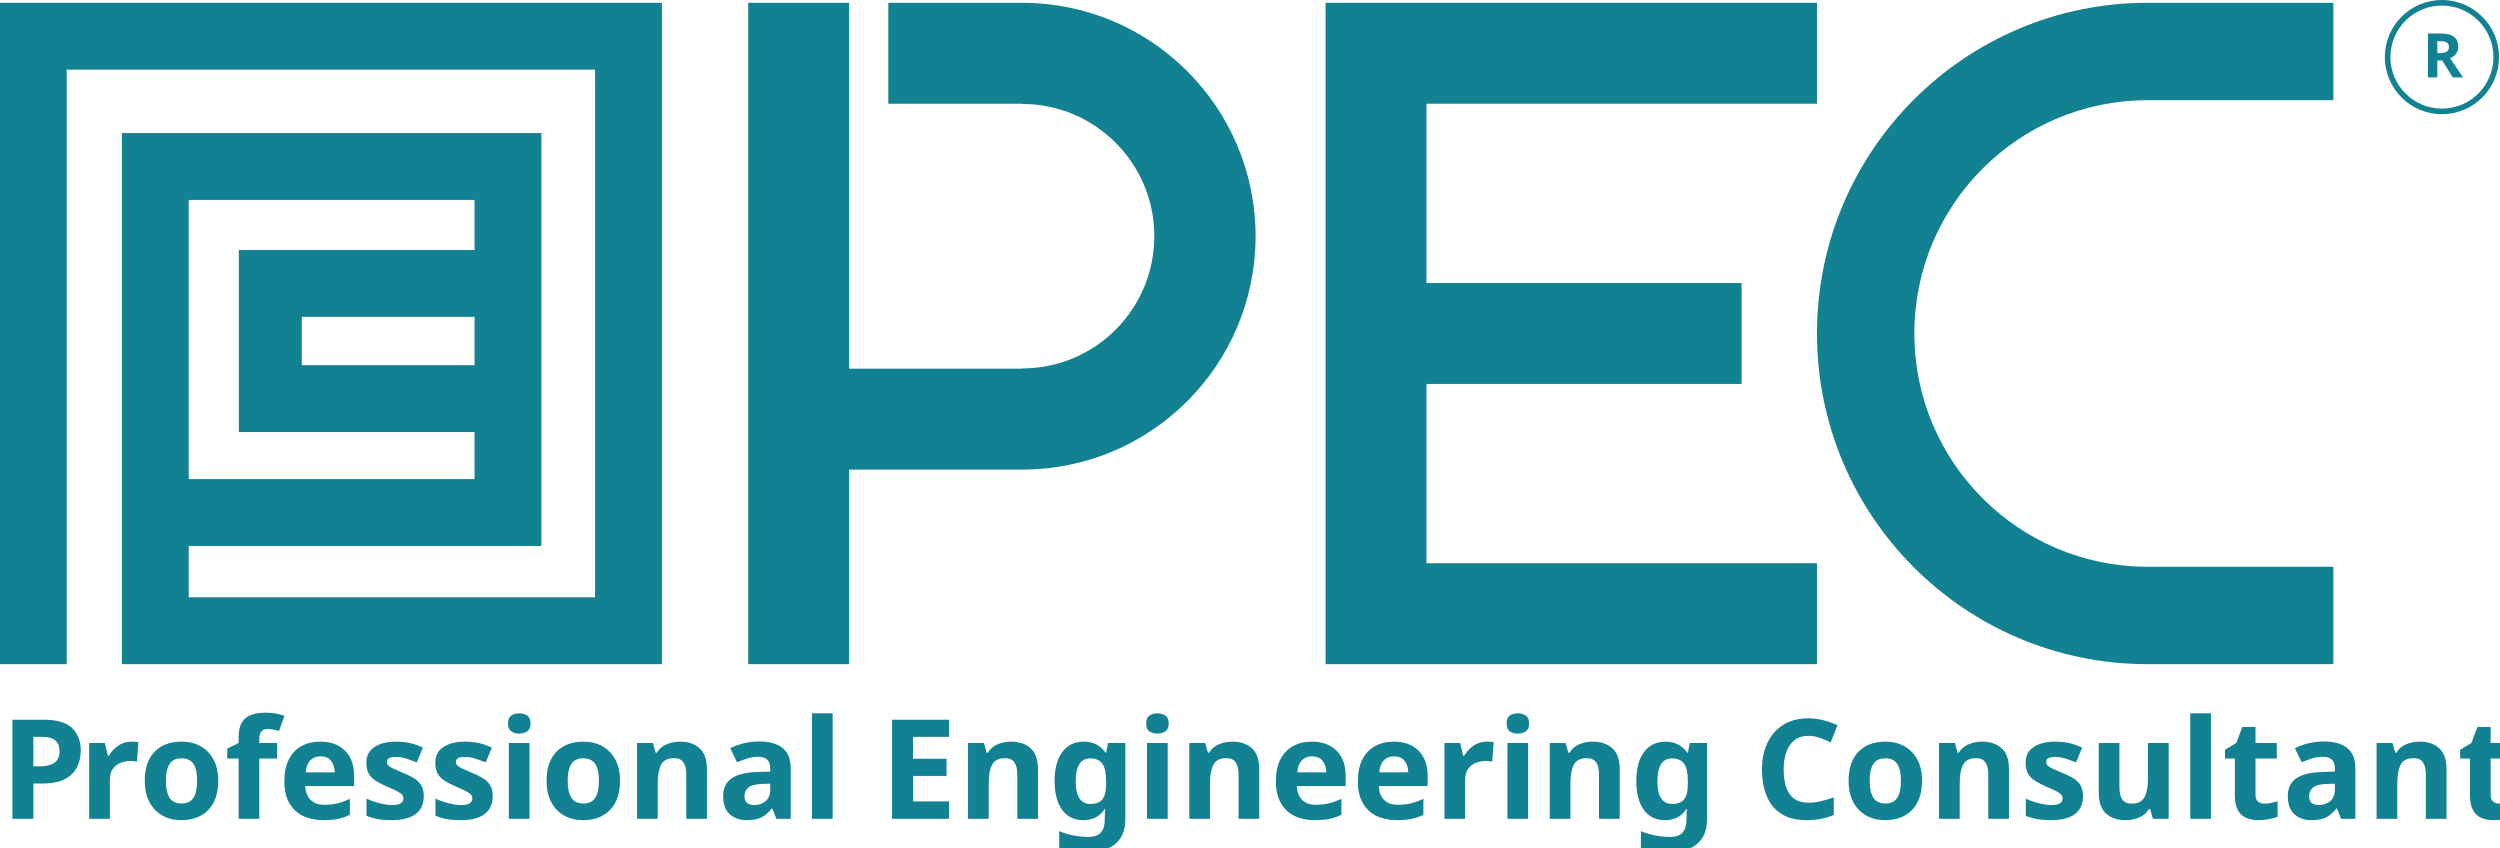
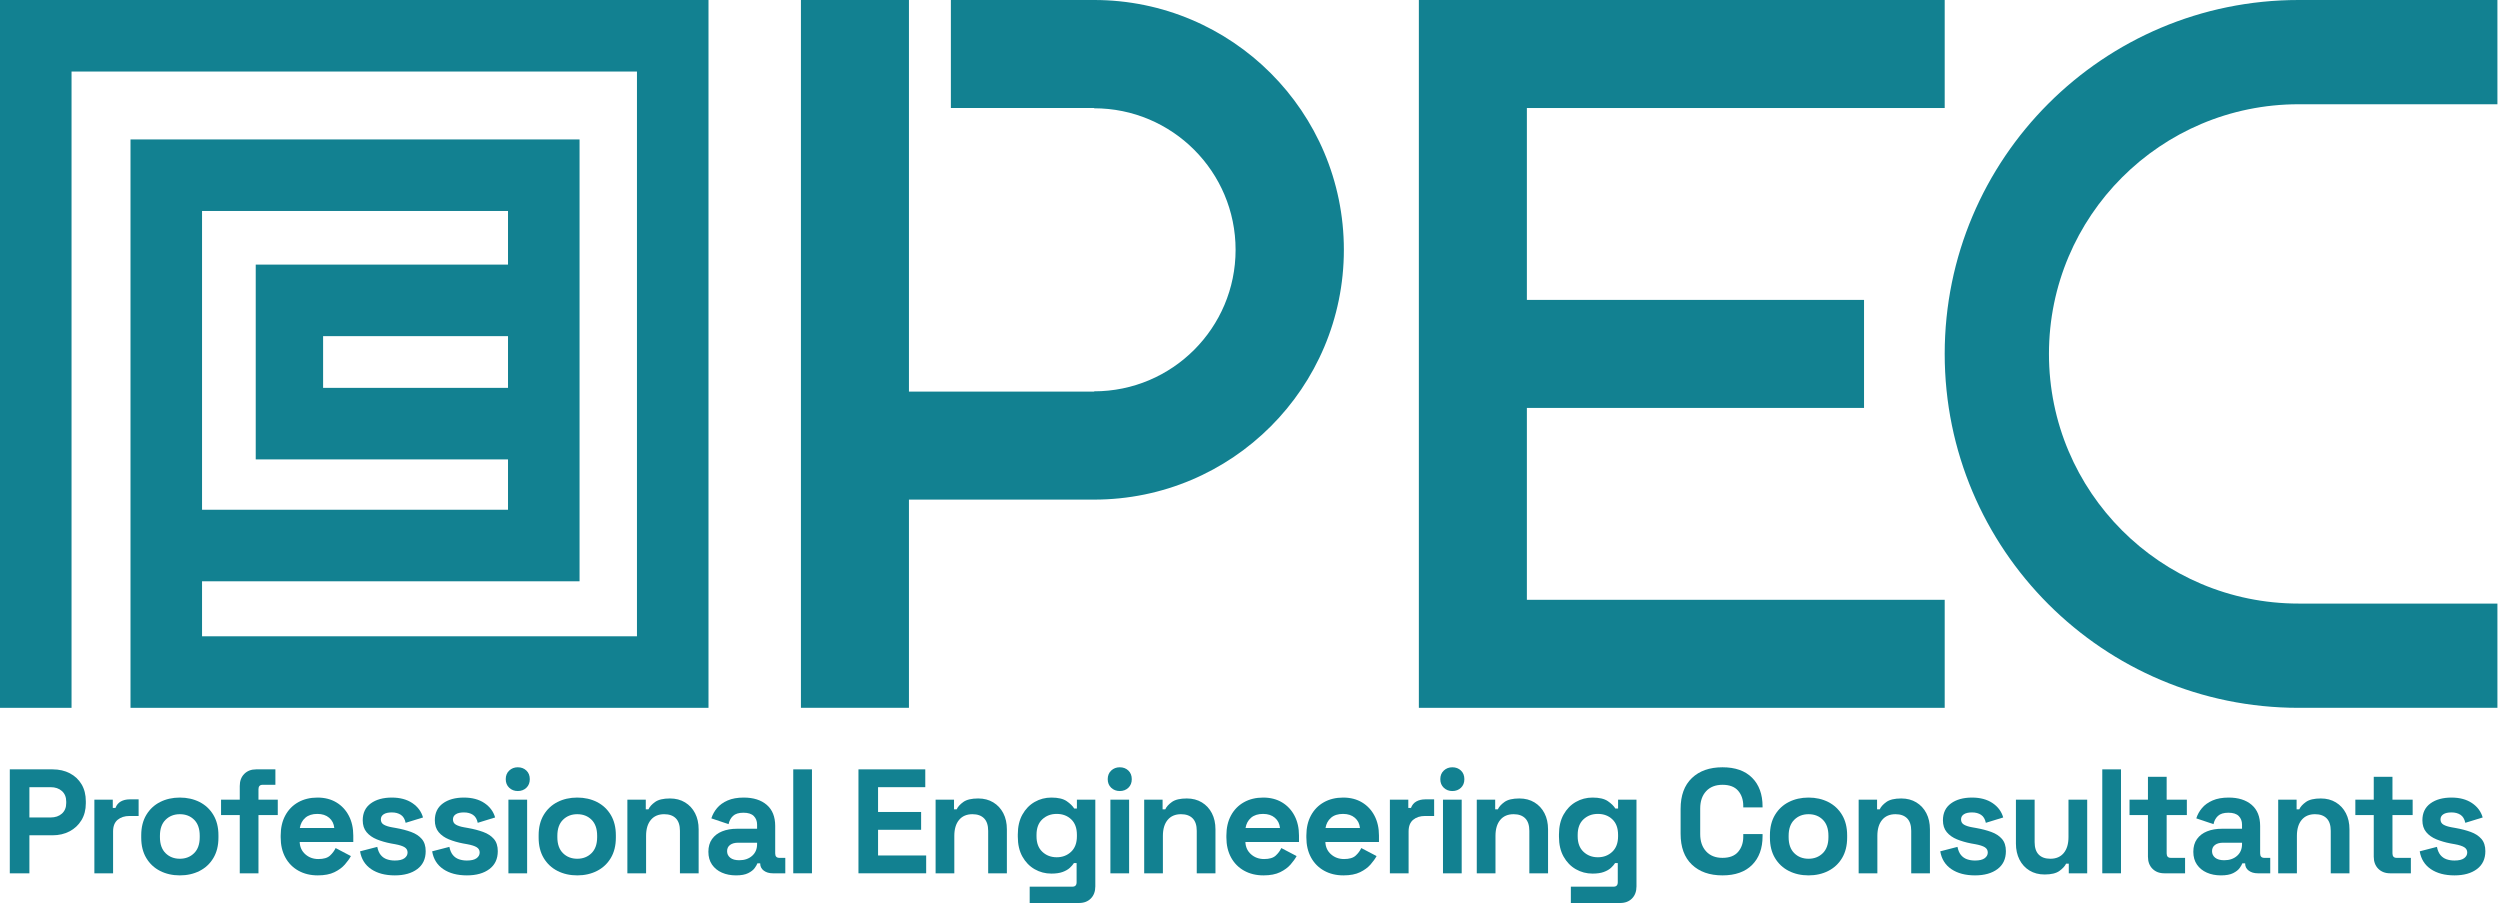
- <svg xmlns="http://www.w3.org/2000/svg" width="100%" height="100%" viewBox="0 0 1864 632" version="1.1" xml:space="preserve" style="fill-rule:evenodd;clip-rule:evenodd;stroke-linecap:round;stroke-linejoin:round;stroke-miterlimit:1.5;">
-   <g transform="matrix(1,0,0,1,-28915.6,-610.7)">
-     <g transform="matrix(1,0,0,1,27756.8,0)">
-       <g transform="matrix(1,0,0,1,0,221.07)">
-         <g transform="matrix(0.936823,0,0,0.936823,73.2048,24.7473)">
-           <g transform="matrix(1,0,0,1,-27751.4,-134.222)">
-             <path d="M30767.3,525.936L30619.4,525.936C30474.1,525.936 30356.3,643.767 30356.3,789.119C30356.3,934.471 30474.1,1052.3 30619.4,1052.3L30767.3,1052.3L30767.3,974.789L30619.4,974.789L30619.4,974.773C30516.9,974.773 30433.8,891.653 30433.8,789.119C30433.8,686.585 30516.9,603.465 30619.4,603.465L30619.4,603.448L30767.3,603.448L30767.3,525.936Z" style="fill:rgb(18,129,145);" />
-           </g>
-           <g transform="matrix(1,0,0,1,-27751.4,-134.222)">
-             <path d="M29723.7,897.458C29826.3,897.458 29909.5,814.29 29909.5,711.697C29909.5,609.104 29826.3,525.936 29723.7,525.936L29723.7,606.456C29781.8,606.456 29828.9,653.574 29828.9,711.697C29828.9,769.82 29781.8,816.938 29723.7,816.938L29723.7,897.458ZM29586,1052.3L29586,897.458L29723.7,897.458L29723.7,817.131L29586,817.131L29586,525.936L29505.7,525.936L29505.7,1052.3L29586,1052.3ZM29723.7,525.936L29617.2,525.936L29617.2,606.263L29723.7,606.263L29723.7,525.936Z" style="fill:rgb(18,129,145);" />
-           </g>
-           <g transform="matrix(1,0,0,1,-27751.4,-134.222)">
-             <path d="M30045.5,971.975L30045.5,829.282L30296.3,829.282L30296.3,748.955L30045.5,748.955L30045.5,606.263L30356.3,606.263L30356.3,525.936L29965.2,525.936L29965.2,1052.3L30356.3,1052.3L30356.3,971.975L30045.5,971.975Z" style="fill:rgb(18,129,145);" />
-           </g>
-           <g transform="matrix(1,0,0,1,-27751.4,-134.222)">
-             <path d="M28963.3,525.936L28910.1,525.936L28910.1,1052.3L28963.3,1052.3L28963.3,525.936ZM29437,525.936L28963.3,525.936L28963.3,579.134L29383.8,579.134L29383.8,999.104L29060.4,999.104L29060.4,629.629L29007.2,629.629L29007.2,1052.3L29437,1052.3L29437,525.936ZM29060.4,958.203L29341.1,958.203L29341.1,629.629L29060.4,629.629L29060.4,682.827L29287.9,682.827L29287.9,722.705L29100.3,722.705L29100.3,867.564L29287.9,867.564L29287.9,905.005L29060.4,905.005L29060.4,958.203ZM29287.9,775.903L29150.4,775.903L29150.4,814.366L29287.9,814.366L29287.9,775.903Z" style="fill:rgb(18,129,145);" />
-           </g>
-           <g transform="matrix(4.16667,0,0,4.16667,1020.42,856.466)">
-             <text x="33.193px" y="44.319px" style="font-family:'SpaceGrotesk-Bold', 'Space Grotesk';font-weight:700;font-size:26.5px;fill:rgb(18,129,145);">P<tspan x="48.181px 57.18px 71.956px 82.068px 96.34px 109.208px 122.076px 128.107px 143.307px 158.613px 172.912px 178.943px 184.656px 198.319px 213.624px 229.513px 235.544px 250.85px 265.123px 279.395px 288.871px 294.902px 310.208px 326.097px 331.81px 347.857px 363.057px 378.363px 391.231px 406.537px 412.568px 423.634px 437.933px 452.868px 463.934px " y="44.319px 44.319px 44.319px 44.319px 44.319px 44.319px 44.319px 44.319px 44.319px 44.319px 44.319px 44.319px 44.319px 44.319px 44.319px 44.319px 44.319px 44.319px 44.319px 44.319px 44.319px 44.319px 44.319px 44.319px 44.319px 44.319px 44.319px 44.319px 44.319px 44.319px 44.319px 44.319px 44.319px 44.319px 44.319px ">rofessional Engineering Consultants</tspan>
-             </text>
-           </g>
-         </g>
-         <g transform="matrix(1,0,0,1,-27833.7,85.3596)">
-           <circle cx="30813.2" cy="346.841" r="40.487" style="fill:none;stroke:rgb(18,129,145);stroke-width:4.17px;" />
-         </g>
-         <g transform="matrix(4.16667,0,0,4.16667,2826.7,307.9)">
-           <text x="33.193px" y="33.469px" style="font-family:'SpaceGrotesk-Bold', 'Space Grotesk';font-weight:700;font-size:11px;fill:rgb(18,129,145);">R</text>
-         </g>
-       </g>
-     </g>
+ <svg xmlns="http://www.w3.org/2000/svg" width="100%" height="100%" viewBox="0 0 782 283" version="1.1" xml:space="preserve" style="fill-rule:evenodd;clip-rule:evenodd;stroke-linejoin:round;stroke-miterlimit:2;">
+   <g>
+     <path d="M781.194,0l-62.187,0c-61.141,0 -110.705,49.564 -110.705,110.704c0,61.141 49.564,110.705 110.705,110.705l62.187,-0l0,-32.605l-62.187,0l-0,-0.007c-43.13,0 -78.093,-34.963 -78.093,-78.093c-0,-43.129 34.963,-78.093 78.093,-78.093l-0,-0.007l62.187,0l0,-32.604Z" style="fill:#128191;" />
+     <path d="M342.224,156.276c43.154,-0 78.138,-34.984 78.138,-78.138c-0,-43.155 -34.984,-78.138 -78.138,-78.138l-0,33.87c24.449,-0 44.268,19.819 44.268,44.268c0,24.448 -19.819,44.268 -44.268,44.268l-0,33.87Zm-57.905,65.133l-0,-65.133l57.905,-0l-0,-33.789l-57.905,0l-0,-122.487l-33.789,0l0,221.409l33.789,-0Zm57.905,-221.409l-44.79,0l0,33.788l44.79,0l-0,-33.788Z" style="fill:#128191;" />
+     <path d="M477.607,187.62l0,-60.021l105.463,-0l-0,-33.789l-105.463,0l0,-60.022l130.695,0l0,-33.788l-164.483,0l-0,221.409l164.483,-0l0,-33.789l-130.695,0Z" style="fill:#128191;" />
+     <path d="M22.377,0l-22.377,0l0,221.409l22.377,-0l-0,-221.409Zm199.241,0l-199.241,0l-0,22.377l176.864,-0l0,176.655l-136.042,-0l-0,-155.415l-22.377,0l-0,177.792l180.796,-0l0,-221.409Zm-158.419,181.827l118.084,0l-0,-138.21l-118.084,0l-0,22.377l95.707,0l0,16.774l-78.913,0l0,60.933l78.913,0l0,15.749l-95.707,0l-0,22.377Zm95.707,-76.682l-57.84,0l0,16.179l57.84,0l0,-16.179Z" style="fill:#128191;" />
+     <path d="M3.065,273.168l0,-32.512l13.377,0c2.043,0 3.847,0.41 5.411,1.231c1.563,0.82 2.786,1.974 3.669,3.46c0.882,1.486 1.323,3.251 1.323,5.295l0,0.65c0,2.013 -0.456,3.77 -1.37,5.272c-0.913,1.501 -2.152,2.662 -3.715,3.483c-1.564,0.82 -3.337,1.231 -5.318,1.231l-7.246,-0l0,11.89l-6.131,-0Zm6.131,-17.464l6.642,0c1.455,0 2.632,-0.402 3.53,-1.207c0.898,-0.805 1.347,-1.905 1.347,-3.298l-0,-0.464c-0,-1.394 -0.449,-2.493 -1.347,-3.298c-0.898,-0.805 -2.075,-1.208 -3.53,-1.208l-6.642,0l0,9.475Z" style="fill:#128191;fill-rule:nonzero;" />
+     <path d="M29.52,273.168l-0,-23.037l5.759,-0l-0,2.601l0.836,-0c0.341,-0.929 0.906,-1.61 1.695,-2.044c0.79,-0.433 1.711,-0.65 2.764,-0.65l2.786,-0l0,5.202l-2.879,-0c-1.486,-0 -2.709,0.395 -3.669,1.184c-0.96,0.79 -1.44,2.005 -1.44,3.646l-0,13.098l-5.852,-0Z" style="fill:#128191;fill-rule:nonzero;" />
+     <path d="M56.253,273.818c-2.291,-0 -4.351,-0.464 -6.177,-1.393c-1.827,-0.929 -3.267,-2.276 -4.32,-4.041c-1.053,-1.765 -1.579,-3.886 -1.579,-6.363l0,-0.743c0,-2.477 0.526,-4.598 1.579,-6.363c1.053,-1.765 2.493,-3.112 4.32,-4.041c1.826,-0.929 3.886,-1.393 6.177,-1.393c2.291,-0 4.35,0.464 6.177,1.393c1.827,0.929 3.267,2.276 4.319,4.041c1.053,1.765 1.58,3.886 1.58,6.363l-0,0.743c-0,2.477 -0.527,4.598 -1.58,6.363c-1.052,1.765 -2.492,3.112 -4.319,4.041c-1.827,0.929 -3.886,1.393 -6.177,1.393Zm-0,-5.202c1.796,0 3.282,-0.58 4.459,-1.742c1.176,-1.161 1.764,-2.825 1.764,-4.992l0,-0.465c0,-2.167 -0.58,-3.832 -1.741,-4.993c-1.161,-1.161 -2.655,-1.742 -4.482,-1.742c-1.796,0 -3.282,0.581 -4.459,1.742c-1.177,1.161 -1.765,2.826 -1.765,4.993l0,0.465c0,2.167 0.588,3.831 1.765,4.992c1.177,1.162 2.663,1.742 4.459,1.742Z" style="fill:#128191;fill-rule:nonzero;" />
+     <path d="M74.997,273.168l0,-18.207l-5.852,0l0,-4.83l5.852,-0l0,-4.273c0,-1.579 0.472,-2.841 1.417,-3.785c0.944,-0.945 2.175,-1.417 3.692,-1.417l6.038,0l0,4.83l-3.994,0c-0.867,0 -1.301,0.465 -1.301,1.394l0,3.251l6.038,-0l0,4.83l-6.038,0l0,18.207l-5.852,-0Z" style="fill:#128191;fill-rule:nonzero;" />
+     <path d="M99.408,273.818c-2.291,-0 -4.312,-0.488 -6.061,-1.463c-1.749,-0.975 -3.112,-2.353 -4.087,-4.134c-0.976,-1.78 -1.463,-3.878 -1.463,-6.293l-0,-0.557c-0,-2.416 0.48,-4.513 1.44,-6.294c0.959,-1.78 2.306,-3.158 4.04,-4.133c1.734,-0.976 3.747,-1.463 6.038,-1.463c2.26,-0 4.227,0.503 5.899,1.509c1.672,1.006 2.972,2.4 3.901,4.18c0.929,1.781 1.393,3.847 1.393,6.201l0,1.997l-16.766,-0c0.062,1.579 0.65,2.864 1.765,3.855c1.114,0.991 2.477,1.486 4.087,1.486c1.641,-0 2.848,-0.356 3.623,-1.068c0.774,-0.712 1.362,-1.502 1.764,-2.369l4.784,2.508c-0.433,0.805 -1.06,1.68 -1.881,2.624c-0.82,0.945 -1.912,1.75 -3.274,2.415c-1.362,0.666 -3.096,0.999 -5.202,0.999Zm-5.62,-14.816l10.775,-0c-0.123,-1.332 -0.657,-2.4 -1.602,-3.205c-0.944,-0.805 -2.175,-1.207 -3.692,-1.207c-1.579,-0 -2.833,0.402 -3.762,1.207c-0.929,0.805 -1.502,1.873 -1.719,3.205Z" style="fill:#128191;fill-rule:nonzero;" />
+     <path d="M123.494,273.818c-3.004,-0 -5.465,-0.65 -7.385,-1.951c-1.92,-1.3 -3.081,-3.158 -3.483,-5.573l5.387,-1.394c0.217,1.084 0.581,1.936 1.092,2.555c0.511,0.619 1.145,1.06 1.904,1.324c0.759,0.263 1.587,0.394 2.485,0.394c1.362,0 2.368,-0.24 3.019,-0.719c0.65,-0.48 0.975,-1.076 0.975,-1.789c0,-0.712 -0.31,-1.261 -0.929,-1.648c-0.619,-0.387 -1.61,-0.705 -2.972,-0.953l-1.301,-0.232c-1.61,-0.309 -3.081,-0.735 -4.412,-1.277c-1.332,-0.542 -2.4,-1.293 -3.205,-2.253c-0.805,-0.959 -1.207,-2.198 -1.207,-3.715c-0,-2.292 0.836,-4.049 2.508,-5.272c1.672,-1.223 3.87,-1.834 6.595,-1.834c2.57,-0 4.706,0.572 6.409,1.718c1.703,1.146 2.818,2.647 3.344,4.505l-5.434,1.672c-0.247,-1.176 -0.751,-2.012 -1.509,-2.508c-0.759,-0.495 -1.696,-0.743 -2.81,-0.743c-1.115,0 -1.966,0.194 -2.555,0.581c-0.588,0.387 -0.882,0.921 -0.882,1.602c-0,0.743 0.309,1.293 0.929,1.649c0.619,0.356 1.455,0.627 2.508,0.813l1.3,0.232c1.734,0.31 3.306,0.72 4.714,1.231c1.409,0.511 2.524,1.238 3.345,2.183c0.82,0.944 1.23,2.221 1.23,3.831c0,2.416 -0.874,4.281 -2.624,5.597c-1.749,1.316 -4.095,1.974 -7.036,1.974Z" style="fill:#128191;fill-rule:nonzero;" />
+     <path d="M146.047,273.818c-3.004,-0 -5.465,-0.65 -7.385,-1.951c-1.92,-1.3 -3.081,-3.158 -3.484,-5.573l5.388,-1.394c0.217,1.084 0.581,1.936 1.092,2.555c0.511,0.619 1.145,1.06 1.904,1.324c0.758,0.263 1.587,0.394 2.485,0.394c1.362,0 2.368,-0.24 3.019,-0.719c0.65,-0.48 0.975,-1.076 0.975,-1.789c-0,-0.712 -0.31,-1.261 -0.929,-1.648c-0.619,-0.387 -1.61,-0.705 -2.972,-0.953l-1.301,-0.232c-1.61,-0.309 -3.081,-0.735 -4.412,-1.277c-1.332,-0.542 -2.4,-1.293 -3.205,-2.253c-0.805,-0.959 -1.207,-2.198 -1.207,-3.715c-0,-2.292 0.836,-4.049 2.508,-5.272c1.672,-1.223 3.87,-1.834 6.595,-1.834c2.57,-0 4.706,0.572 6.409,1.718c1.703,1.146 2.818,2.647 3.344,4.505l-5.434,1.672c-0.248,-1.176 -0.751,-2.012 -1.509,-2.508c-0.759,-0.495 -1.696,-0.743 -2.81,-0.743c-1.115,0 -1.966,0.194 -2.555,0.581c-0.588,0.387 -0.882,0.921 -0.882,1.602c-0,0.743 0.309,1.293 0.929,1.649c0.619,0.356 1.455,0.627 2.508,0.813l1.3,0.232c1.734,0.31 3.306,0.72 4.714,1.231c1.409,0.511 2.524,1.238 3.345,2.183c0.82,0.944 1.23,2.221 1.23,3.831c0,2.416 -0.874,4.281 -2.624,5.597c-1.749,1.316 -4.095,1.974 -7.036,1.974Z" style="fill:#128191;fill-rule:nonzero;" />
+     <path d="M159.032,273.168l-0,-23.037l5.852,-0l0,23.037l-5.852,-0Zm2.926,-25.731c-1.053,0 -1.943,-0.341 -2.671,-1.022c-0.727,-0.681 -1.091,-1.579 -1.091,-2.694c-0,-1.114 0.364,-2.012 1.091,-2.693c0.728,-0.682 1.618,-1.022 2.671,-1.022c1.084,-0 1.982,0.34 2.694,1.022c0.712,0.681 1.068,1.579 1.068,2.693c0,1.115 -0.356,2.013 -1.068,2.694c-0.712,0.681 -1.61,1.022 -2.694,1.022Z" style="fill:#128191;fill-rule:nonzero;" />
+     <path d="M180.563,273.818c-2.291,-0 -4.35,-0.464 -6.177,-1.393c-1.827,-0.929 -3.267,-2.276 -4.32,-4.041c-1.052,-1.765 -1.579,-3.886 -1.579,-6.363l0,-0.743c0,-2.477 0.527,-4.598 1.579,-6.363c1.053,-1.765 2.493,-3.112 4.32,-4.041c1.827,-0.929 3.886,-1.393 6.177,-1.393c2.291,-0 4.35,0.464 6.177,1.393c1.827,0.929 3.267,2.276 4.32,4.041c1.052,1.765 1.579,3.886 1.579,6.363l-0,0.743c-0,2.477 -0.527,4.598 -1.579,6.363c-1.053,1.765 -2.493,3.112 -4.32,4.041c-1.827,0.929 -3.886,1.393 -6.177,1.393Zm0,-5.202c1.796,0 3.282,-0.58 4.459,-1.742c1.176,-1.161 1.765,-2.825 1.765,-4.992l-0,-0.465c-0,-2.167 -0.581,-3.832 -1.742,-4.993c-1.161,-1.161 -2.655,-1.742 -4.482,-1.742c-1.796,0 -3.282,0.581 -4.459,1.742c-1.176,1.161 -1.765,2.826 -1.765,4.993l0,0.465c0,2.167 0.589,3.831 1.765,4.992c1.177,1.162 2.663,1.742 4.459,1.742Z" style="fill:#128191;fill-rule:nonzero;" />
+     <path d="M196.242,273.168l0,-23.037l5.759,-0l0,3.019l0.836,-0c0.372,-0.805 1.069,-1.572 2.09,-2.299c1.022,-0.728 2.57,-1.092 4.645,-1.092c1.796,0 3.367,0.411 4.714,1.231c1.347,0.821 2.392,1.951 3.135,3.391c0.743,1.439 1.115,3.119 1.115,5.039l-0,13.748l-5.852,-0l-0,-13.284c-0,-1.734 -0.426,-3.034 -1.277,-3.901c-0.852,-0.867 -2.067,-1.301 -3.646,-1.301c-1.796,0 -3.19,0.597 -4.18,1.789c-0.991,1.192 -1.487,2.856 -1.487,4.993l0,11.704l-5.852,-0Z" style="fill:#128191;fill-rule:nonzero;" />
+     <path d="M230.221,273.818c-1.641,-0 -3.112,-0.286 -4.413,-0.859c-1.3,-0.573 -2.33,-1.409 -3.088,-2.508c-0.759,-1.1 -1.138,-2.439 -1.138,-4.018c-0,-1.579 0.379,-2.903 1.138,-3.971c0.758,-1.068 1.811,-1.873 3.158,-2.415c1.347,-0.542 2.887,-0.813 4.621,-0.813l6.317,0l-0,-1.3c-0,-1.084 -0.341,-1.974 -1.022,-2.671c-0.681,-0.697 -1.765,-1.045 -3.251,-1.045c-1.455,0 -2.539,0.333 -3.251,0.999c-0.712,0.665 -1.177,1.525 -1.394,2.577l-5.387,-1.811c0.371,-1.177 0.967,-2.253 1.788,-3.228c0.82,-0.975 1.92,-1.765 3.298,-2.369c1.377,-0.603 3.057,-0.905 5.039,-0.905c3.034,-0 5.434,0.758 7.199,2.275c1.765,1.518 2.647,3.716 2.647,6.596l0,8.592c0,0.929 0.434,1.393 1.301,1.393l1.858,0l-0,4.831l-3.902,-0c-1.146,-0 -2.09,-0.279 -2.833,-0.836c-0.743,-0.558 -1.115,-1.301 -1.115,-2.23l0,-0.046l-0.882,-0c-0.124,0.371 -0.403,0.859 -0.836,1.463c-0.434,0.604 -1.115,1.138 -2.044,1.602c-0.929,0.465 -2.198,0.697 -3.808,0.697Zm1.021,-4.737c1.642,-0 2.981,-0.457 4.018,-1.371c1.037,-0.913 1.556,-2.128 1.556,-3.646l-0,-0.464l-5.899,-0c-1.083,-0 -1.935,0.232 -2.554,0.697c-0.619,0.464 -0.929,1.114 -0.929,1.95c-0,0.836 0.325,1.518 0.975,2.044c0.651,0.526 1.595,0.79 2.833,0.79Z" style="fill:#128191;fill-rule:nonzero;" />
+     <rect x="248.129" y="240.656" width="5.852" height="32.512" style="fill:#128191;fill-rule:nonzero;" />
+     <path d="M268.526,273.168l0,-32.512l20.901,0l-0,5.573l-14.77,0l-0,7.757l13.469,-0l0,5.573l-13.469,0l-0,8.035l15.048,0l0,5.574l-21.179,-0Z" style="fill:#128191;fill-rule:nonzero;" />
+     <path d="M292.658,273.168l0,-23.037l5.759,-0l0,3.019l0.837,-0c0.371,-0.805 1.068,-1.572 2.09,-2.299c1.021,-0.728 2.57,-1.092 4.644,-1.092c1.796,0 3.367,0.411 4.714,1.231c1.347,0.821 2.392,1.951 3.135,3.391c0.743,1.439 1.115,3.119 1.115,5.039l0,13.748l-5.852,-0l-0,-13.284c-0,-1.734 -0.426,-3.034 -1.277,-3.901c-0.852,-0.867 -2.067,-1.301 -3.646,-1.301c-1.796,0 -3.19,0.597 -4.18,1.789c-0.991,1.192 -1.487,2.856 -1.487,4.993l0,11.704l-5.852,-0Z" style="fill:#128191;fill-rule:nonzero;" />
+     <path d="M318.37,261.742l-0,-0.743c-0,-2.415 0.479,-4.482 1.439,-6.2c0.96,-1.719 2.237,-3.035 3.832,-3.948c1.595,-0.914 3.336,-1.37 5.225,-1.37c2.106,-0 3.7,0.371 4.784,1.114c1.084,0.743 1.873,1.518 2.369,2.323l0.836,-0l-0,-2.787l5.759,-0l-0,27.124c-0,1.579 -0.464,2.841 -1.393,3.785c-0.929,0.945 -2.168,1.417 -3.716,1.417l-15.42,-0l0,-5.109l13.376,-0c0.867,-0 1.301,-0.465 1.301,-1.394l-0,-5.991l-0.836,-0c-0.31,0.495 -0.743,0.999 -1.301,1.509c-0.557,0.511 -1.3,0.937 -2.229,1.278c-0.929,0.34 -2.106,0.511 -3.53,0.511c-1.889,-0 -3.63,-0.457 -5.225,-1.371c-1.595,-0.913 -2.872,-2.229 -3.832,-3.947c-0.96,-1.719 -1.439,-3.786 -1.439,-6.201Zm12.168,6.41c1.796,-0 3.298,-0.573 4.505,-1.719c1.208,-1.145 1.812,-2.756 1.812,-4.83l-0,-0.465c-0,-2.105 -0.596,-3.723 -1.788,-4.853c-1.192,-1.13 -2.702,-1.695 -4.529,-1.695c-1.796,-0 -3.297,0.565 -4.505,1.695c-1.208,1.13 -1.811,2.748 -1.811,4.853l-0,0.465c-0,2.074 0.603,3.685 1.811,4.83c1.208,1.146 2.709,1.719 4.505,1.719Z" style="fill:#128191;fill-rule:nonzero;" />
+     <path d="M347.332,273.168l-0,-23.037l5.852,-0l0,23.037l-5.852,-0Zm2.926,-25.731c-1.053,0 -1.943,-0.341 -2.671,-1.022c-0.727,-0.681 -1.091,-1.579 -1.091,-2.694c-0,-1.114 0.364,-2.012 1.091,-2.693c0.728,-0.682 1.618,-1.022 2.671,-1.022c1.084,-0 1.982,0.34 2.694,1.022c0.712,0.681 1.068,1.579 1.068,2.693c0,1.115 -0.356,2.013 -1.068,2.694c-0.712,0.681 -1.61,1.022 -2.694,1.022Z" style="fill:#128191;fill-rule:nonzero;" />
+     <path d="M357.902,273.168l0,-23.037l5.759,-0l0,3.019l0.836,-0c0.372,-0.805 1.069,-1.572 2.09,-2.299c1.022,-0.728 2.57,-1.092 4.645,-1.092c1.796,0 3.367,0.411 4.714,1.231c1.347,0.821 2.392,1.951 3.135,3.391c0.743,1.439 1.115,3.119 1.115,5.039l-0,13.748l-5.852,-0l-0,-13.284c-0,-1.734 -0.426,-3.034 -1.278,-3.901c-0.851,-0.867 -2.066,-1.301 -3.646,-1.301c-1.795,0 -3.189,0.597 -4.18,1.789c-0.99,1.192 -1.486,2.856 -1.486,4.993l0,11.704l-5.852,-0Z" style="fill:#128191;fill-rule:nonzero;" />
+     <path d="M395.225,273.818c-2.292,-0 -4.312,-0.488 -6.062,-1.463c-1.749,-0.975 -3.111,-2.353 -4.087,-4.134c-0.975,-1.78 -1.463,-3.878 -1.463,-6.293l0,-0.557c0,-2.416 0.48,-4.513 1.44,-6.294c0.96,-1.78 2.307,-3.158 4.041,-4.133c1.734,-0.976 3.746,-1.463 6.038,-1.463c2.26,-0 4.226,0.503 5.898,1.509c1.672,1.006 2.973,2.4 3.902,4.18c0.929,1.781 1.393,3.847 1.393,6.201l0,1.997l-16.767,-0c0.062,1.579 0.651,2.864 1.765,3.855c1.115,0.991 2.477,1.486 4.087,1.486c1.641,-0 2.849,-0.356 3.623,-1.068c0.774,-0.712 1.363,-1.502 1.765,-2.369l4.784,2.508c-0.434,0.805 -1.061,1.68 -1.881,2.624c-0.821,0.945 -1.912,1.75 -3.275,2.415c-1.362,0.666 -3.096,0.999 -5.201,0.999Zm-5.62,-14.816l10.775,-0c-0.124,-1.332 -0.658,-2.4 -1.602,-3.205c-0.945,-0.805 -2.176,-1.207 -3.693,-1.207c-1.579,-0 -2.833,0.402 -3.762,1.207c-0.929,0.805 -1.502,1.873 -1.718,3.205Z" style="fill:#128191;fill-rule:nonzero;" />
+     <path d="M420.239,273.818c-2.291,-0 -4.311,-0.488 -6.061,-1.463c-1.749,-0.975 -3.112,-2.353 -4.087,-4.134c-0.975,-1.78 -1.463,-3.878 -1.463,-6.293l-0,-0.557c-0,-2.416 0.48,-4.513 1.44,-6.294c0.96,-1.78 2.306,-3.158 4.04,-4.133c1.734,-0.976 3.747,-1.463 6.038,-1.463c2.261,-0 4.227,0.503 5.899,1.509c1.672,1.006 2.972,2.4 3.901,4.18c0.929,1.781 1.394,3.847 1.394,6.201l-0,1.997l-16.767,-0c0.062,1.579 0.65,2.864 1.765,3.855c1.114,0.991 2.477,1.486 4.087,1.486c1.641,-0 2.849,-0.356 3.623,-1.068c0.774,-0.712 1.362,-1.502 1.765,-2.369l4.783,2.508c-0.433,0.805 -1.06,1.68 -1.881,2.624c-0.82,0.945 -1.912,1.75 -3.274,2.415c-1.362,0.666 -3.096,0.999 -5.202,0.999Zm-5.62,-14.816l10.776,-0c-0.124,-1.332 -0.658,-2.4 -1.603,-3.205c-0.944,-0.805 -2.175,-1.207 -3.692,-1.207c-1.579,-0 -2.833,0.402 -3.762,1.207c-0.929,0.805 -1.502,1.873 -1.719,3.205Z" style="fill:#128191;fill-rule:nonzero;" />
+     <path d="M434.757,273.168l0,-23.037l5.759,-0l0,2.601l0.836,-0c0.341,-0.929 0.906,-1.61 1.696,-2.044c0.789,-0.433 1.71,-0.65 2.763,-0.65l2.787,-0l-0,5.202l-2.88,-0c-1.486,-0 -2.709,0.395 -3.669,1.184c-0.96,0.79 -1.44,2.005 -1.44,3.646l0,13.098l-5.852,-0Z" style="fill:#128191;fill-rule:nonzero;" />
+     <path d="M451.365,273.168l0,-23.037l5.852,-0l0,23.037l-5.852,-0Zm2.926,-25.731c-1.053,0 -1.943,-0.341 -2.67,-1.022c-0.728,-0.681 -1.092,-1.579 -1.092,-2.694c0,-1.114 0.364,-2.012 1.092,-2.693c0.727,-0.682 1.617,-1.022 2.67,-1.022c1.084,-0 1.982,0.34 2.694,1.022c0.712,0.681 1.068,1.579 1.068,2.693c0,1.115 -0.356,2.013 -1.068,2.694c-0.712,0.681 -1.61,1.022 -2.694,1.022Z" style="fill:#128191;fill-rule:nonzero;" />
+     <path d="M461.935,273.168l0,-23.037l5.759,-0l0,3.019l0.836,-0c0.372,-0.805 1.069,-1.572 2.09,-2.299c1.022,-0.728 2.57,-1.092 4.645,-1.092c1.796,0 3.367,0.411 4.714,1.231c1.347,0.821 2.392,1.951 3.135,3.391c0.743,1.439 1.115,3.119 1.115,5.039l-0,13.748l-5.852,-0l-0,-13.284c-0,-1.734 -0.426,-3.034 -1.277,-3.901c-0.852,-0.867 -2.067,-1.301 -3.646,-1.301c-1.796,0 -3.19,0.597 -4.18,1.789c-0.991,1.192 -1.487,2.856 -1.487,4.993l0,11.704l-5.852,-0Z" style="fill:#128191;fill-rule:nonzero;" />
+     <path d="M487.646,261.742l0,-0.743c0,-2.415 0.48,-4.482 1.44,-6.2c0.96,-1.719 2.237,-3.035 3.832,-3.948c1.595,-0.914 3.336,-1.37 5.225,-1.37c2.106,-0 3.7,0.371 4.784,1.114c1.084,0.743 1.873,1.518 2.369,2.323l0.836,-0l-0,-2.787l5.759,-0l-0,27.124c-0,1.579 -0.465,2.841 -1.393,3.785c-0.929,0.945 -2.168,1.417 -3.716,1.417l-15.42,-0l0,-5.109l13.376,-0c0.867,-0 1.301,-0.465 1.301,-1.394l-0,-5.991l-0.836,-0c-0.31,0.495 -0.743,0.999 -1.301,1.509c-0.557,0.511 -1.3,0.937 -2.229,1.278c-0.929,0.34 -2.106,0.511 -3.53,0.511c-1.889,-0 -3.63,-0.457 -5.225,-1.371c-1.595,-0.913 -2.872,-2.229 -3.832,-3.947c-0.96,-1.719 -1.44,-3.786 -1.44,-6.201Zm12.169,6.41c1.796,-0 3.298,-0.573 4.505,-1.719c1.208,-1.145 1.812,-2.756 1.812,-4.83l-0,-0.465c-0,-2.105 -0.596,-3.723 -1.788,-4.853c-1.193,-1.13 -2.702,-1.695 -4.529,-1.695c-1.796,-0 -3.298,0.565 -4.505,1.695c-1.208,1.13 -1.811,2.748 -1.811,4.853l-0,0.465c-0,2.074 0.603,3.685 1.811,4.83c1.207,1.146 2.709,1.719 4.505,1.719Z" style="fill:#128191;fill-rule:nonzero;" />
+     <path d="M538.79,273.818c-4.025,-0 -7.214,-1.122 -9.567,-3.367c-2.354,-2.245 -3.53,-5.458 -3.53,-9.638l-0,-7.803c-0,-4.18 1.176,-7.392 3.53,-9.637c2.353,-2.245 5.542,-3.367 9.567,-3.367c3.995,-0 7.083,1.091 9.266,3.274c2.183,2.183 3.274,5.179 3.274,8.987l0,0.279l-6.037,0l-0,-0.464c-0,-1.92 -0.535,-3.499 -1.603,-4.738c-1.068,-1.238 -2.701,-1.858 -4.9,-1.858c-2.167,0 -3.87,0.666 -5.109,1.997c-1.238,1.332 -1.858,3.143 -1.858,5.435l0,7.988c0,2.26 0.62,4.064 1.858,5.411c1.239,1.347 2.942,2.02 5.109,2.02c2.199,0 3.832,-0.627 4.9,-1.881c1.068,-1.254 1.603,-2.825 1.603,-4.714l-0,-0.836l6.037,0l0,0.65c0,3.809 -1.091,6.805 -3.274,8.988c-2.183,2.182 -5.271,3.274 -9.266,3.274Z" style="fill:#128191;fill-rule:nonzero;" />
+     <path d="M565.709,273.818c-2.291,-0 -4.35,-0.464 -6.177,-1.393c-1.827,-0.929 -3.267,-2.276 -4.32,-4.041c-1.052,-1.765 -1.579,-3.886 -1.579,-6.363l0,-0.743c0,-2.477 0.527,-4.598 1.579,-6.363c1.053,-1.765 2.493,-3.112 4.32,-4.041c1.827,-0.929 3.886,-1.393 6.177,-1.393c2.291,-0 4.35,0.464 6.177,1.393c1.827,0.929 3.267,2.276 4.32,4.041c1.052,1.765 1.579,3.886 1.579,6.363l-0,0.743c-0,2.477 -0.527,4.598 -1.579,6.363c-1.053,1.765 -2.493,3.112 -4.32,4.041c-1.827,0.929 -3.886,1.393 -6.177,1.393Zm0,-5.202c1.796,0 3.282,-0.58 4.459,-1.742c1.176,-1.161 1.765,-2.825 1.765,-4.992l-0,-0.465c-0,-2.167 -0.581,-3.832 -1.742,-4.993c-1.161,-1.161 -2.655,-1.742 -4.482,-1.742c-1.796,0 -3.282,0.581 -4.459,1.742c-1.176,1.161 -1.765,2.826 -1.765,4.993l0,0.465c0,2.167 0.589,3.831 1.765,4.992c1.177,1.162 2.663,1.742 4.459,1.742Z" style="fill:#128191;fill-rule:nonzero;" />
+     <path d="M581.388,273.168l0,-23.037l5.759,-0l0,3.019l0.836,-0c0.372,-0.805 1.069,-1.572 2.09,-2.299c1.022,-0.728 2.57,-1.092 4.645,-1.092c1.796,0 3.367,0.411 4.714,1.231c1.347,0.821 2.392,1.951 3.135,3.391c0.743,1.439 1.115,3.119 1.115,5.039l-0,13.748l-5.852,-0l-0,-13.284c-0,-1.734 -0.426,-3.034 -1.277,-3.901c-0.852,-0.867 -2.067,-1.301 -3.646,-1.301c-1.796,0 -3.19,0.597 -4.18,1.789c-0.991,1.192 -1.487,2.856 -1.487,4.993l0,11.704l-5.852,-0Z" style="fill:#128191;fill-rule:nonzero;" />
+     <path d="M617.782,273.818c-3.004,-0 -5.465,-0.65 -7.385,-1.951c-1.92,-1.3 -3.081,-3.158 -3.483,-5.573l5.387,-1.394c0.217,1.084 0.581,1.936 1.092,2.555c0.511,0.619 1.145,1.06 1.904,1.324c0.759,0.263 1.587,0.394 2.485,0.394c1.362,0 2.369,-0.24 3.019,-0.719c0.65,-0.48 0.975,-1.076 0.975,-1.789c0,-0.712 -0.31,-1.261 -0.929,-1.648c-0.619,-0.387 -1.61,-0.705 -2.972,-0.953l-1.301,-0.232c-1.61,-0.309 -3.081,-0.735 -4.412,-1.277c-1.332,-0.542 -2.4,-1.293 -3.205,-2.253c-0.805,-0.959 -1.207,-2.198 -1.207,-3.715c-0,-2.292 0.836,-4.049 2.508,-5.272c1.672,-1.223 3.87,-1.834 6.595,-1.834c2.57,-0 4.706,0.572 6.409,1.718c1.703,1.146 2.818,2.647 3.344,4.505l-5.434,1.672c-0.247,-1.176 -0.751,-2.012 -1.509,-2.508c-0.759,-0.495 -1.695,-0.743 -2.81,-0.743c-1.115,0 -1.966,0.194 -2.555,0.581c-0.588,0.387 -0.882,0.921 -0.882,1.602c-0,0.743 0.31,1.293 0.929,1.649c0.619,0.356 1.455,0.627 2.508,0.813l1.3,0.232c1.734,0.31 3.306,0.72 4.715,1.231c1.408,0.511 2.523,1.238 3.344,2.183c0.82,0.944 1.23,2.221 1.23,3.831c0,2.416 -0.874,4.281 -2.624,5.597c-1.749,1.316 -4.095,1.974 -7.036,1.974Z" style="fill:#128191;fill-rule:nonzero;" />
+     <path d="M639.545,273.539c-1.796,0 -3.367,-0.41 -4.714,-1.231c-1.347,-0.82 -2.392,-1.958 -3.135,-3.413c-0.743,-1.456 -1.115,-3.128 -1.115,-5.016l0,-13.748l5.852,-0l0,13.283c0,1.734 0.426,3.035 1.278,3.902c0.851,0.867 2.066,1.3 3.646,1.3c1.795,0 3.189,-0.596 4.18,-1.788c0.99,-1.192 1.486,-2.856 1.486,-4.993l-0,-11.704l5.852,-0l0,23.037l-5.759,-0l-0,-3.019l-0.836,-0c-0.372,0.774 -1.068,1.532 -2.09,2.276c-1.022,0.743 -2.57,1.114 -4.645,1.114Z" style="fill:#128191;fill-rule:nonzero;" />
+     <rect x="657.593" y="240.656" width="5.852" height="32.512" style="fill:#128191;fill-rule:nonzero;" />
+     <path d="M676.988,273.168c-1.518,-0 -2.748,-0.472 -3.693,-1.417c-0.944,-0.944 -1.416,-2.206 -1.416,-3.785l-0,-13.005l-5.76,0l0,-4.83l5.76,-0l-0,-7.153l5.852,0l-0,7.153l6.316,-0l0,4.83l-6.316,0l-0,11.983c-0,0.929 0.433,1.393 1.3,1.393l4.459,0l0,4.831l-6.502,-0Z" style="fill:#128191;fill-rule:nonzero;" />
+     <path d="M694.71,273.818c-1.641,-0 -3.111,-0.286 -4.412,-0.859c-1.3,-0.573 -2.33,-1.409 -3.089,-2.508c-0.758,-1.1 -1.137,-2.439 -1.137,-4.018c-0,-1.579 0.379,-2.903 1.137,-3.971c0.759,-1.068 1.812,-1.873 3.159,-2.415c1.347,-0.542 2.887,-0.813 4.621,-0.813l6.317,0l-0,-1.3c-0,-1.084 -0.341,-1.974 -1.022,-2.671c-0.681,-0.697 -1.765,-1.045 -3.251,-1.045c-1.456,0 -2.539,0.333 -3.252,0.999c-0.712,0.665 -1.176,1.525 -1.393,2.577l-5.388,-1.811c0.372,-1.177 0.968,-2.253 1.789,-3.228c0.82,-0.975 1.919,-1.765 3.297,-2.369c1.378,-0.603 3.058,-0.905 5.039,-0.905c3.035,-0 5.435,0.758 7.2,2.275c1.764,1.518 2.647,3.716 2.647,6.596l-0,8.592c-0,0.929 0.433,1.393 1.3,1.393l1.858,0l0,4.831l-3.901,-0c-1.146,-0 -2.09,-0.279 -2.833,-0.836c-0.744,-0.558 -1.115,-1.301 -1.115,-2.23l-0,-0.046l-0.883,-0c-0.123,0.371 -0.402,0.859 -0.836,1.463c-0.433,0.604 -1.114,1.138 -2.043,1.602c-0.929,0.465 -2.199,0.697 -3.809,0.697Zm1.022,-4.737c1.641,-0 2.98,-0.457 4.018,-1.371c1.037,-0.913 1.556,-2.128 1.556,-3.646l-0,-0.464l-5.899,-0c-1.084,-0 -1.935,0.232 -2.554,0.697c-0.62,0.464 -0.929,1.114 -0.929,1.95c-0,0.836 0.325,1.518 0.975,2.044c0.65,0.526 1.595,0.79 2.833,0.79Z" style="fill:#128191;fill-rule:nonzero;" />
+     <path d="M712.619,273.168l-0,-23.037l5.759,-0l-0,3.019l0.836,-0c0.372,-0.805 1.068,-1.572 2.09,-2.299c1.022,-0.728 2.57,-1.092 4.645,-1.092c1.795,0 3.367,0.411 4.714,1.231c1.347,0.821 2.392,1.951 3.135,3.391c0.743,1.439 1.115,3.119 1.115,5.039l-0,13.748l-5.853,-0l0,-13.284c0,-1.734 -0.425,-3.034 -1.277,-3.901c-0.851,-0.867 -2.067,-1.301 -3.646,-1.301c-1.796,0 -3.189,0.597 -4.18,1.789c-0.991,1.192 -1.486,2.856 -1.486,4.993l-0,11.704l-5.852,-0Z" style="fill:#128191;fill-rule:nonzero;" />
+     <path d="M747.619,273.168c-1.517,-0 -2.748,-0.472 -3.692,-1.417c-0.945,-0.944 -1.417,-2.206 -1.417,-3.785l0,-13.005l-5.759,0l-0,-4.83l5.759,-0l0,-7.153l5.852,0l0,7.153l6.317,-0l-0,4.83l-6.317,0l0,11.983c0,0.929 0.434,1.393 1.301,1.393l4.458,0l0,4.831l-6.502,-0Z" style="fill:#128191;fill-rule:nonzero;" />
+     <path d="M767.757,273.818c-3.004,-0 -5.465,-0.65 -7.385,-1.951c-1.92,-1.3 -3.081,-3.158 -3.483,-5.573l5.387,-1.394c0.217,1.084 0.581,1.936 1.092,2.555c0.511,0.619 1.145,1.06 1.904,1.324c0.759,0.263 1.587,0.394 2.485,0.394c1.362,0 2.369,-0.24 3.019,-0.719c0.65,-0.48 0.975,-1.076 0.975,-1.789c0,-0.712 -0.309,-1.261 -0.929,-1.648c-0.619,-0.387 -1.61,-0.705 -2.972,-0.953l-1.301,-0.232c-1.61,-0.309 -3.081,-0.735 -4.412,-1.277c-1.331,-0.542 -2.4,-1.293 -3.205,-2.253c-0.805,-0.959 -1.207,-2.198 -1.207,-3.715c-0,-2.292 0.836,-4.049 2.508,-5.272c1.672,-1.223 3.87,-1.834 6.595,-1.834c2.57,-0 4.706,0.572 6.409,1.718c1.703,1.146 2.818,2.647 3.345,4.505l-5.435,1.672c-0.247,-1.176 -0.75,-2.012 -1.509,-2.508c-0.759,-0.495 -1.695,-0.743 -2.81,-0.743c-1.115,0 -1.966,0.194 -2.554,0.581c-0.589,0.387 -0.883,0.921 -0.883,1.602c0,0.743 0.31,1.293 0.929,1.649c0.619,0.356 1.455,0.627 2.508,0.813l1.3,0.232c1.734,0.31 3.306,0.72 4.715,1.231c1.409,0.511 2.523,1.238 3.344,2.183c0.82,0.944 1.231,2.221 1.231,3.831c-0,2.416 -0.875,4.281 -2.625,5.597c-1.749,1.316 -4.095,1.974 -7.036,1.974Z" style="fill:#128191;fill-rule:nonzero;" />
  </g>
</svg>
